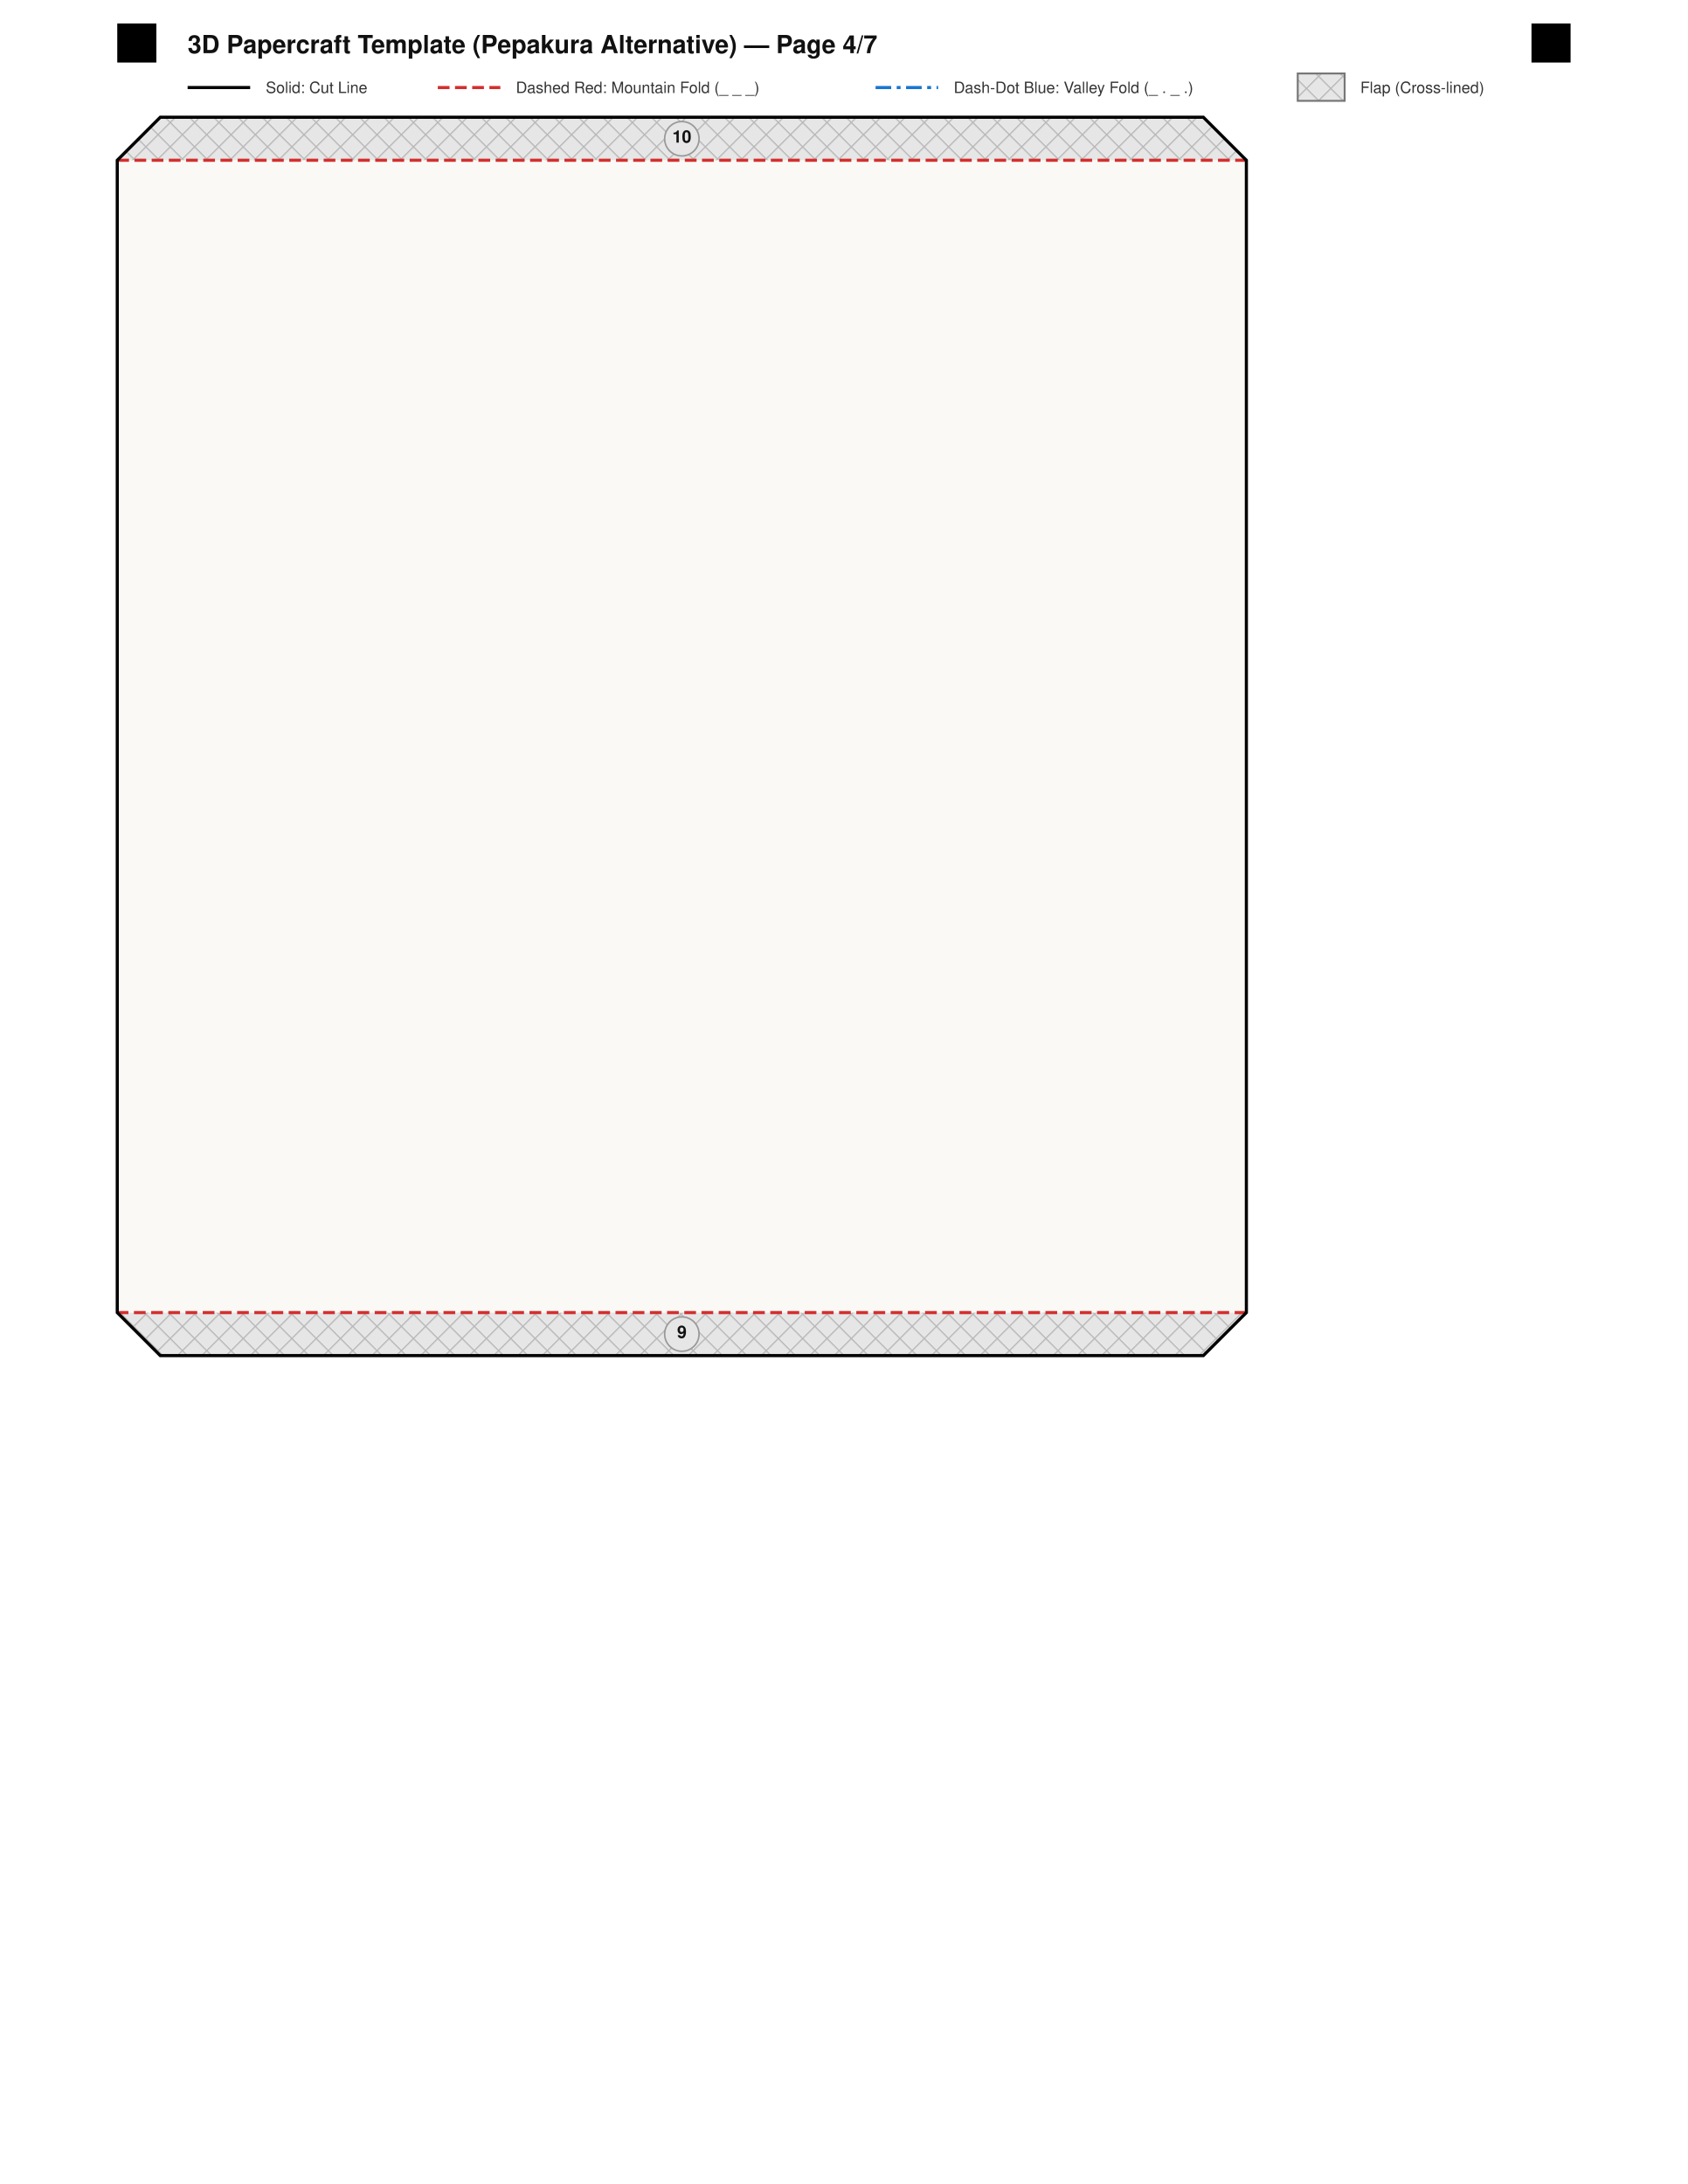
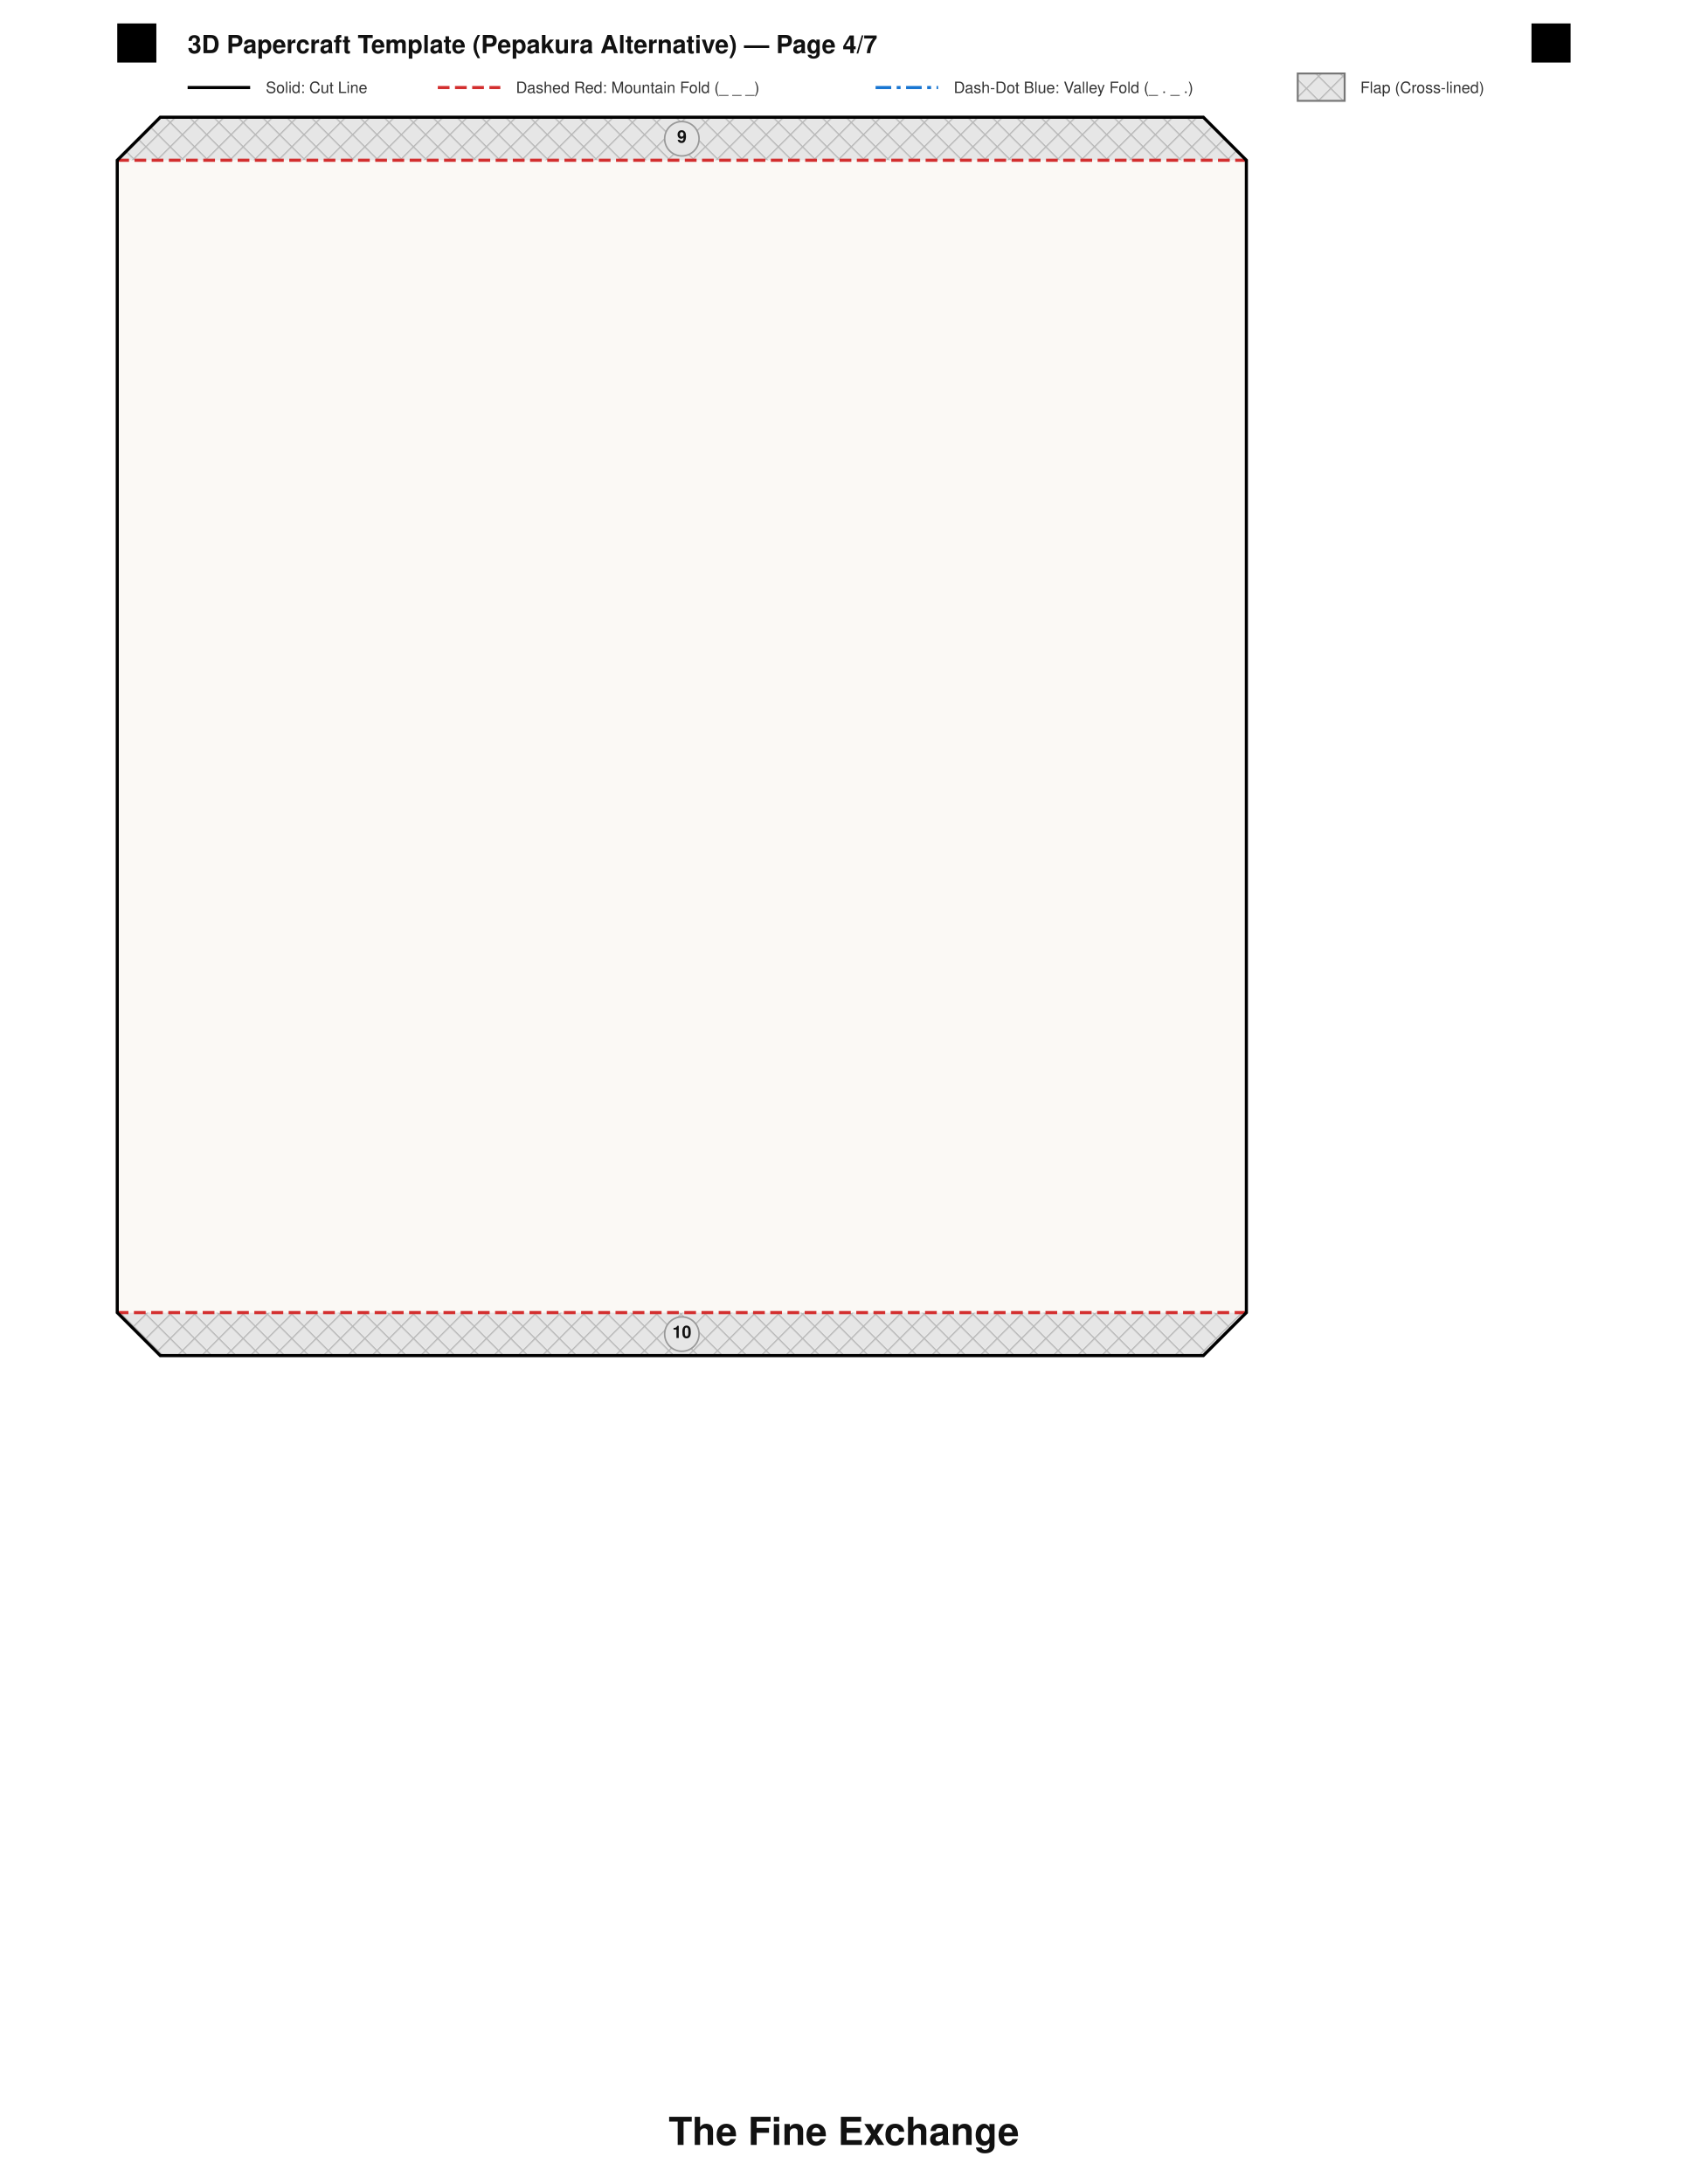
<svg xmlns="http://www.w3.org/2000/svg" width="215.9mm" height="279.4mm" viewBox="0 0 215.9 279.4">
  <defs>
    <pattern id="flap_crosshatch" width="2.2" height="2.2" patternTransform="rotate(45 0 0)" patternUnits="userSpaceOnUse">
      <rect width="2.2" height="2.2" fill="#E6E6E6" />
      <line x1="0" y1="0" x2="0" y2="2.2" stroke="#B8B8B8" stroke-width="0.32" />
      <line x1="0" y1="0" x2="2.2" y2="0" stroke="#B8B8B8" stroke-width="0.32" />
    </pattern>
  </defs>
  <g id="REGISTRATION_MARKS" fill="#000000">
    <rect x="15.0" y="3.0" width="5" height="5" />
    <rect x="195.9" y="3.0" width="5" height="5" />
  </g>
  <text x="24" y="6.8" font-family="Helvetica, Arial, sans-serif" font-weight="bold" font-size="3.2" fill="#111111">3D Papercraft Template (Pepakura Alternative) — Page 4/7</text>
  <g id="LEGEND" transform="translate(24, 11.2)" font-family="Helvetica, Arial, sans-serif" font-size="2.0" fill="#333333">
    <line x1="0" y1="0" x2="8" y2="0" stroke="#000000" stroke-width="0.4" />
    <text x="10" y="0.7">Solid: Cut Line</text>
    <line x1="32" y1="0" x2="40" y2="0" stroke="#D32F2F" stroke-width="0.4" stroke-dasharray="1.5,0.7" />
    <text x="42" y="0.7">Dashed Red: Mountain Fold (_ _ _)</text>
    <line x1="88" y1="0" x2="96" y2="0" stroke="#1976D2" stroke-width="0.4" stroke-dasharray="2.0,0.7,0.5,0.7" />
    <text x="98" y="0.7">Dash-Dot Blue: Valley Fold (_ . _ .)</text>
    <rect x="142" y="-1.8" width="6" height="3.5" fill="url(#flap_crosshatch)" stroke="#777777" stroke-width="0.25" />
    <text x="150" y="0.7">Flap (Cross-lined)</text>
  </g>
  <g id="FACETS" fill="#FBF9F5" stroke="none">
-     <polygon points="15.00,20.50 159.43,20.50 159.43,167.92 15.00,167.92" />
+     <polygon points="159.43,167.92 15.00,167.92 15.00,20.50 159.43,20.50" />
  </g>
  <g id="GLUE_TABS" fill="url(#flap_crosshatch)" stroke="none">
+     <polygon points="15.00,20.50 20.50,15.00 153.93,15.00 159.43,20.50" />
    <polygon points="159.43,167.92 153.93,173.42 20.50,173.42 15.00,167.92" />
-     <polygon points="15.00,20.50 20.50,15.00 153.93,15.00 159.43,20.50" />
  </g>
  <g id="FOLD_LINES">
+     <line x1="15.00" y1="20.50" x2="159.43" y2="20.50" stroke="#D32F2F" stroke-width="0.4" stroke-dasharray="1.5,0.7" />
    <line x1="159.43" y1="167.92" x2="15.00" y2="167.92" stroke="#D32F2F" stroke-width="0.4" stroke-dasharray="1.5,0.7" />
-     <line x1="15.00" y1="20.50" x2="159.43" y2="20.50" stroke="#D32F2F" stroke-width="0.4" stroke-dasharray="1.5,0.7" />
  </g>
  <g id="CUT_LINES" fill="none" stroke="#000000" stroke-width="0.4">
-     <polygon points="15.00,20.50 20.50,15.00 153.93,15.00 159.43,20.50 159.43,167.92 153.93,173.42 20.50,173.42 15.00,167.92" />
+     <polygon points="159.43,167.92 153.93,173.42 20.50,173.42 15.00,167.92 15.00,20.50 20.50,15.00 153.93,15.00 159.43,20.50" />
  </g>
  <g id="EDGE_IDS" font-family="Helvetica, Arial, sans-serif" font-size="2.2" font-weight="bold" text-anchor="middle" dominant-baseline="central">
+     <circle cx="87.22" cy="17.75" r="2.2" fill="#E6E6E6" stroke="#999999" stroke-width="0.2" />
+     <text x="87.22" y="17.75" fill="#111111">9</text>
    <circle cx="87.22" cy="170.67" r="2.2" fill="#E6E6E6" stroke="#999999" stroke-width="0.2" />
-     <text x="87.22" y="170.67" fill="#111111">9</text>
-     <circle cx="87.22" cy="17.75" r="2.2" fill="#E6E6E6" stroke="#999999" stroke-width="0.2" />
-     <text x="87.22" y="17.75" fill="#111111">10</text>
+     <text x="87.22" y="170.67" fill="#111111">10</text>
  </g>
+   <text x="107.95" y="274.40" font-family="Helvetica, Arial, sans-serif" font-weight="bold" font-size="4.94" text-anchor="middle" fill="#111111">The Fine Exchange</text>
</svg>
